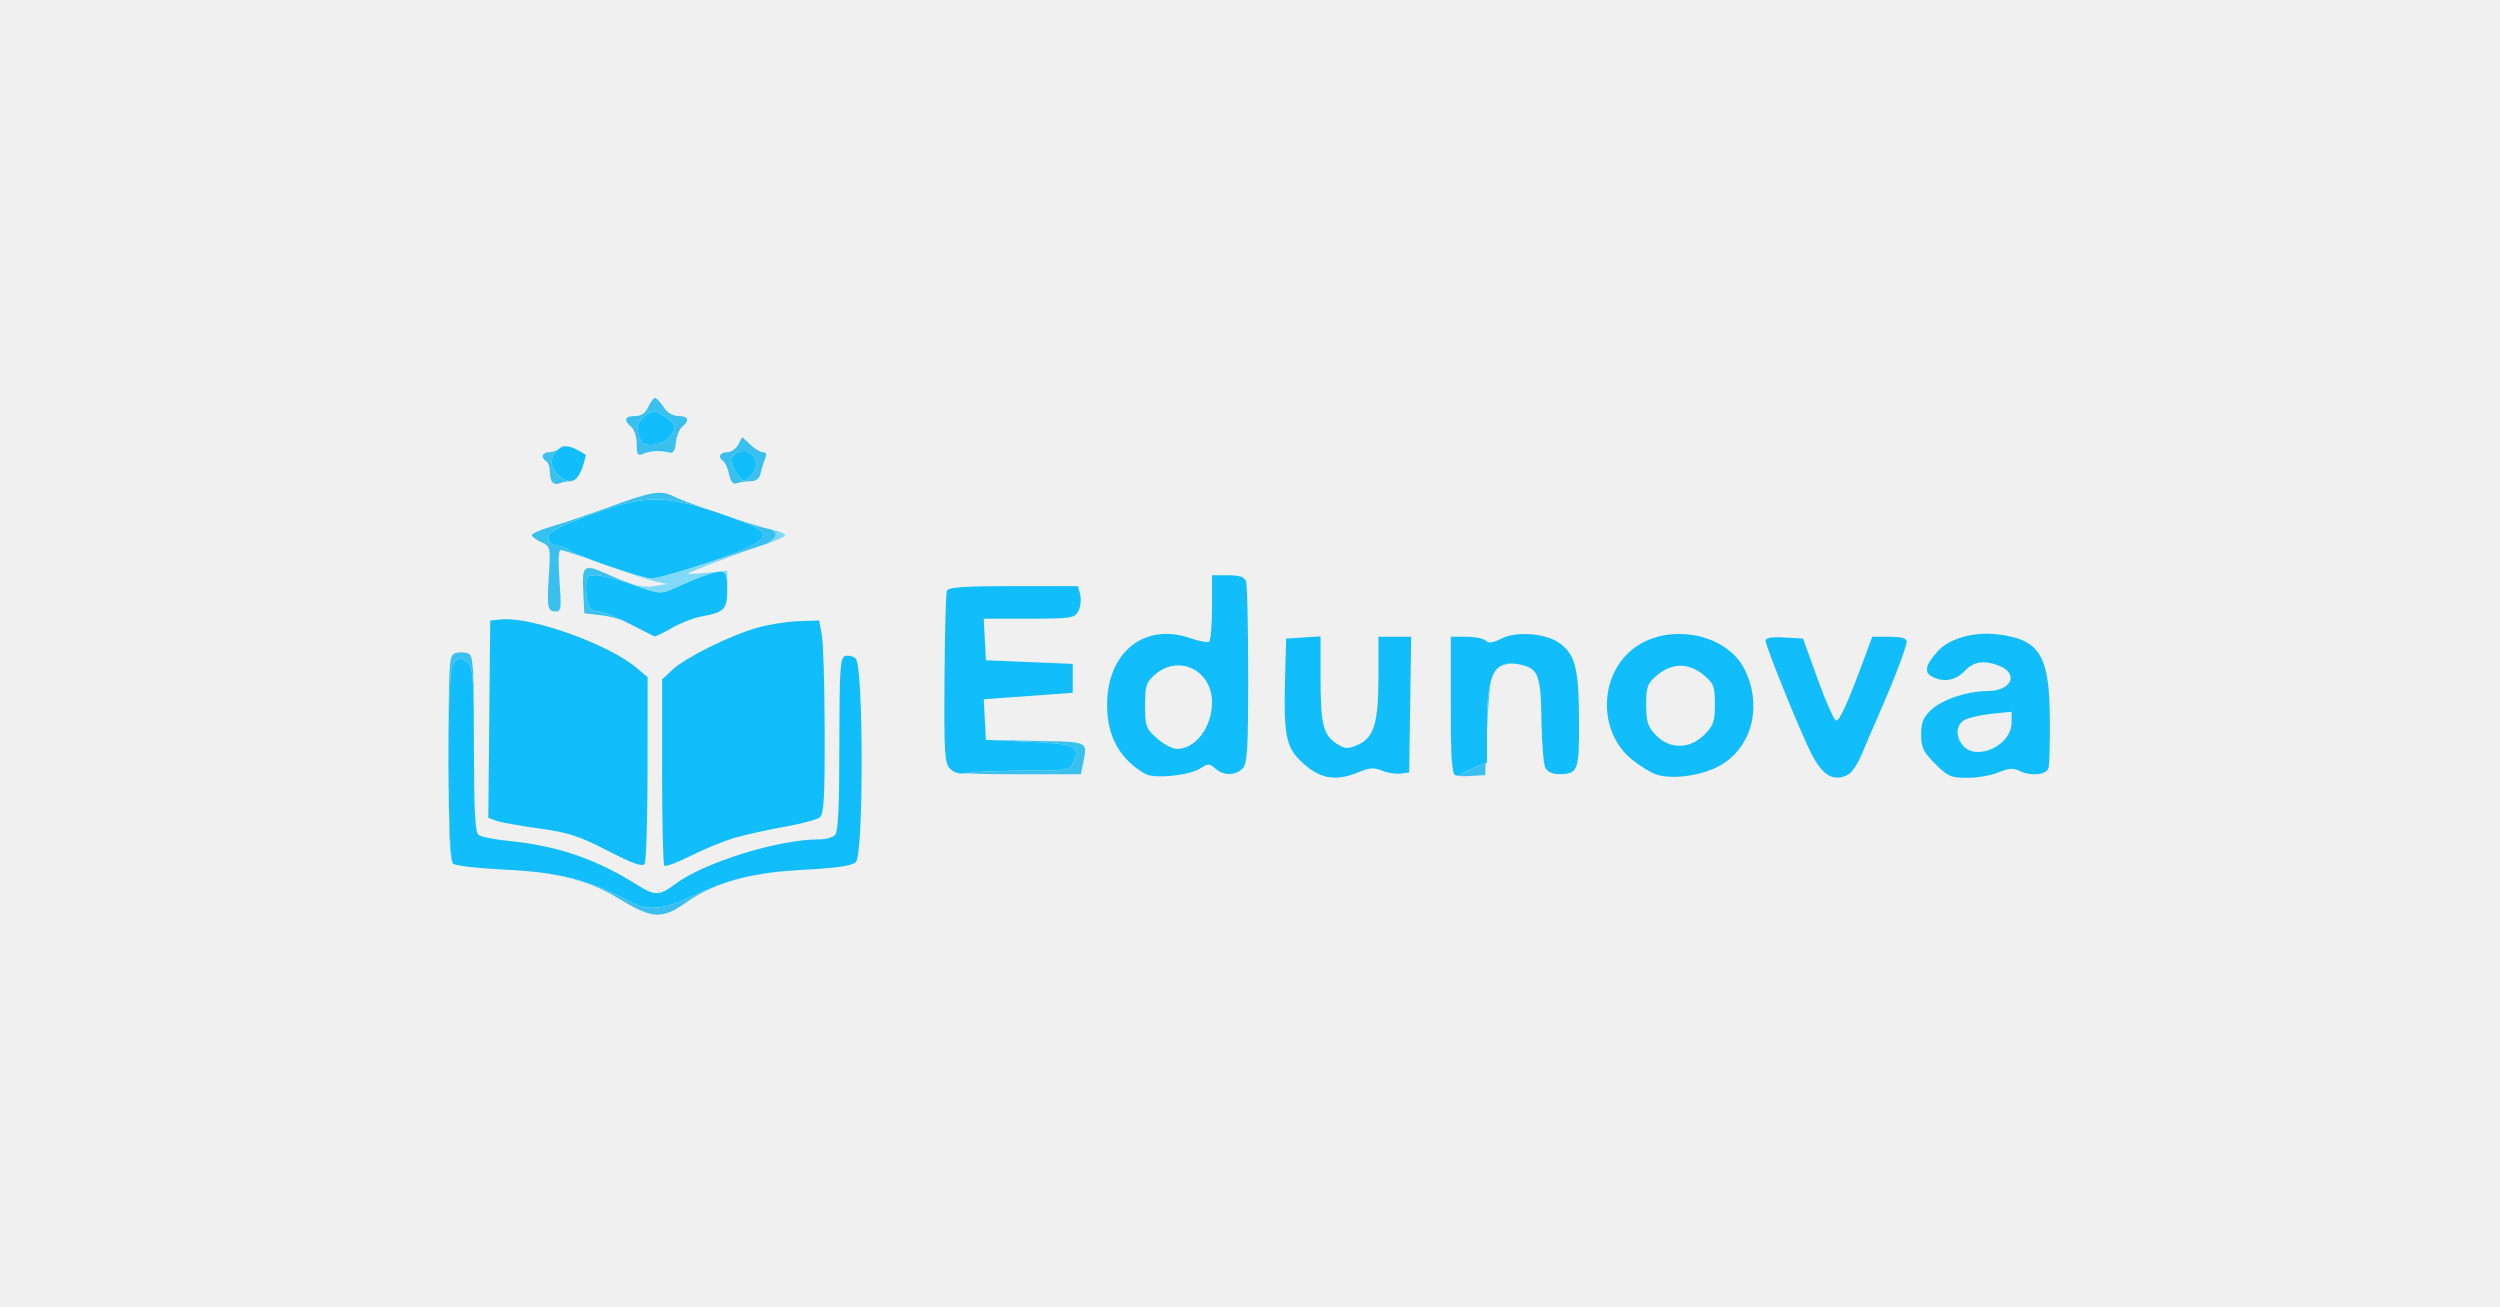
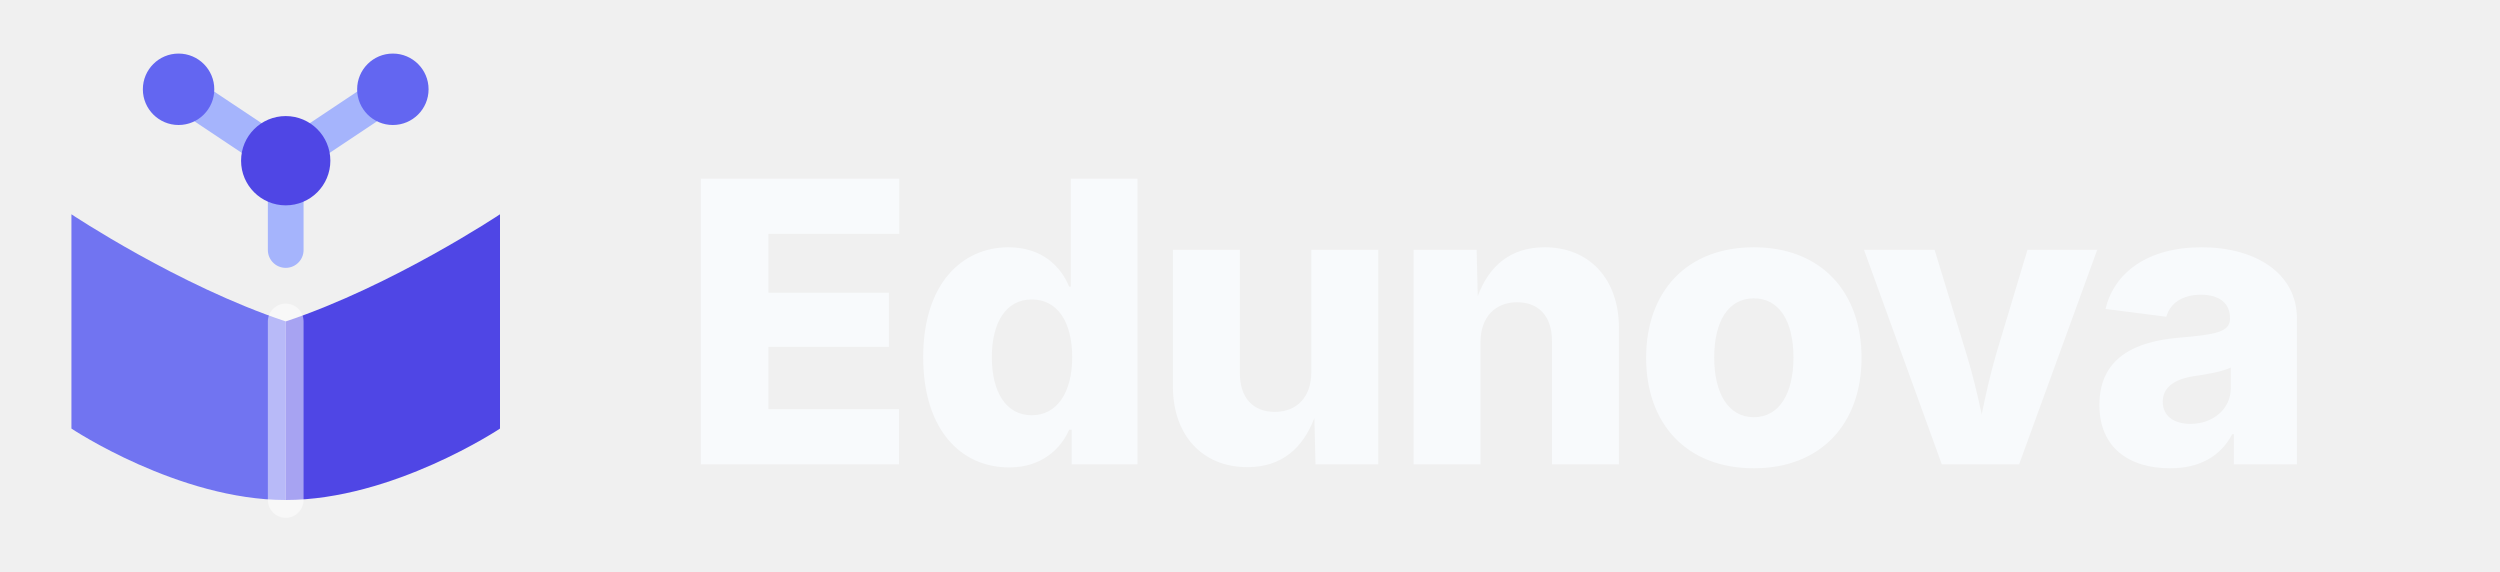
- <svg xmlns="http://www.w3.org/2000/svg" width="691" height="361" viewBox="0 0 691 361">
-   <g>
-     <path d="M 203.10 231.57 C200.09,232.45 194.61,234.68 190.93,236.54 C187.25,238.39 183.96,239.63 183.62,239.29 C183.28,238.95 183.00,227.22 183.00,213.23 L 183.00 187.80 L 185.88 185.11 C189.47,181.76 201.66,175.70 209.17,173.54 C212.30,172.64 217.45,171.81 220.64,171.70 L 226.42 171.50 L 227.15 175.50 C227.56,177.70 227.91,189.68 227.94,202.13 C227.99,220.23 227.72,224.98 226.62,225.90 C225.85,226.54 221.48,227.71 216.90,228.52 C212.33,229.32 206.11,230.70 203.10,231.57 ZM 178.98 212.34 C178.98,226.18 178.61,238.06 178.18,238.75 C177.59,239.67 174.95,238.74 167.94,235.13 C160.00,231.05 156.99,230.07 149.00,228.99 C143.77,228.28 138.48,227.32 137.23,226.87 L 134.97 226.04 L 135.23 198.77 L 135.50 171.50 L 138.64 171.20 C146.80,170.40 168.15,178.05 175.85,184.52 L 179.00 187.18 ZM 331.83 212.34 C328.66,214.38 319.04,215.35 316.50,213.88 C309.48,209.83 306.00,203.52 306.00,194.86 C306.00,180.30 316.29,172.01 328.94,176.37 C331.38,177.21 333.73,177.66 334.18,177.39 C334.63,177.11 335.00,172.86 335.00,167.94 L 335.00 159.00 L 339.39 159.00 C342.48,159.00 343.97,159.47 344.39,160.58 C344.73,161.45 345.00,173.12 345.00,186.51 C345.00,207.31 344.77,211.09 343.43,212.43 C341.42,214.44 338.14,214.44 335.91,212.42 C334.36,211.01 333.92,211.00 331.83,212.34 ZM 189.88 248.36 C183.78,251.25 178.87,251.67 175.00,249.63 C162.51,243.06 155.01,241.12 139.00,240.34 C132.12,240.01 125.94,239.29 125.25,238.74 C123.64,237.47 123.44,186.91 125.04,183.93 C126.27,181.63 127.63,181.48 129.57,183.43 C130.72,184.58 131.00,189.18 131.00,207.31 C131.00,224.07 131.32,230.01 132.25,230.74 C132.94,231.29 136.65,232.04 140.50,232.42 C154.01,233.74 164.81,237.44 176.19,244.62 C180.94,247.62 182.34,247.60 186.44,244.48 C194.32,238.46 215.04,232.00 226.43,232.00 C228.17,232.00 230.14,231.46 230.80,230.80 C231.67,229.93 232.00,222.97 232.00,205.77 C232.00,185.42 232.22,181.85 233.51,181.36 C234.34,181.04 235.69,181.33 236.51,182.01 C238.68,183.81 238.73,236.12 236.57,238.28 C235.57,239.29 231.28,239.92 222.05,240.42 C208.35,241.17 201.54,242.85 189.88,248.36 ZM 475.65 211.47 C470.72,214.35 462.43,215.57 457.82,214.08 C456.35,213.60 453.34,211.76 451.12,209.98 C441.92,202.59 441.81,187.38 450.90,179.73 C460.28,171.85 477.15,174.73 482.24,185.08 C487.14,195.05 484.31,206.39 475.65,211.47 ZM 283.59 213.01 C276.94,213.02 269.89,213.29 267.92,213.61 C265.29,214.05 263.89,213.75 262.63,212.48 C261.09,210.94 260.92,208.31 261.06,187.69 C261.14,175.00 261.44,164.03 261.71,163.31 C262.10,162.30 266.29,162.00 280.09,162.00 L 297.96 162.00 L 298.57 164.41 C298.90,165.73 298.67,167.76 298.05,168.91 C297.00,170.86 296.09,171.00 284.41,171.00 L 271.90 171.00 L 272.50 182.50 L 296.50 183.50 L 296.50 191.50 L 271.91 193.28 L 272.50 204.50 L 284.29 205.00 C297.05,205.54 298.73,206.30 296.75,210.66 C295.71,212.93 295.29,213.00 283.59,213.01 ZM 552.40 213.48 C550.40,214.31 546.51,215.00 543.76,215.00 C539.29,215.00 538.36,214.59 534.88,211.12 C531.60,207.84 531.00,206.58 531.00,203.02 C531.00,199.68 531.59,198.25 533.84,196.15 C536.85,193.34 543.87,191.00 549.32,191.00 C556.01,191.00 558.17,186.16 552.46,183.98 C548.27,182.39 545.50,182.84 543.00,185.50 C540.53,188.13 537.15,188.69 533.97,186.98 C531.71,185.78 532.24,183.64 535.73,179.86 C538.86,176.47 545.66,174.56 551.97,175.31 C563.75,176.71 566.44,180.97 566.58,198.50 C566.64,205.10 566.47,211.29 566.22,212.25 C565.70,214.24 561.07,214.65 557.96,212.98 C556.57,212.24 555.04,212.37 552.40,213.48 ZM 407.75 212.07 C405.96,212.79 404.27,213.68 404.00,214.04 C403.73,214.40 402.94,214.51 402.25,214.27 C401.31,213.94 401.00,209.15 401.00,194.92 L 401.00 176.00 L 405.30 176.00 C407.67,176.00 410.09,176.49 410.69,177.09 C411.47,177.87 412.70,177.69 415.06,176.47 C418.92,174.48 426.81,174.99 430.61,177.48 C435.32,180.57 436.37,184.41 436.44,198.79 C436.51,213.22 436.23,213.95 430.79,213.98 C429.21,213.99 427.68,213.27 427.15,212.25 C426.64,211.29 426.15,205.33 426.06,199.01 C425.87,186.41 425.19,184.69 419.96,183.64 C413.05,182.26 411.00,186.08 411.00,200.33 L 411.00 210.76 ZM 194.86 155.77 C187.91,158.09 181.16,159.96 179.86,159.90 C177.20,159.80 157.77,153.00 157.00,151.91 C156.73,151.52 155.38,151.04 154.00,150.85 C152.32,150.62 151.50,149.87 151.50,148.58 C151.50,147.04 153.81,145.79 163.00,142.37 C179.33,136.28 184.27,136.47 204.75,143.98 C214.80,147.66 213.13,149.65 194.86,155.77 ZM 375.51 213.43 C368.93,216.18 364.40,215.24 359.23,210.08 C355.44,206.29 354.77,202.56 355.19,187.50 L 355.50 176.50 L 365.00 175.89 L 365.00 187.38 C365.00,200.16 365.73,203.12 369.46,205.57 C371.65,207.00 372.45,207.06 375.13,205.95 C379.74,204.04 381.00,199.97 381.00,187.03 L 381.00 176.00 L 390.04 176.00 L 389.50 213.50 L 387.16 213.83 C385.87,214.01 383.56,213.65 382.03,213.01 C379.82,212.10 378.50,212.18 375.51,213.43 ZM 510.89 214.06 C506.84,216.23 503.77,214.46 500.56,208.11 C497.50,202.07 488.00,178.58 488.00,177.05 C488.00,176.29 489.77,176.00 493.18,176.20 L 498.36 176.50 L 502.43 187.79 C504.67,194.00 506.95,199.11 507.50,199.15 C508.49,199.22 510.70,194.36 515.18,182.25 L 517.49 176.00 L 522.24 176.00 C525.50,176.00 527.00,176.41 527.00,177.31 C527.00,178.79 523.55,187.82 519.17,197.81 C517.55,201.49 515.42,206.44 514.44,208.81 C513.45,211.18 511.85,213.54 510.89,214.06 ZM 185.78 173.53 C183.43,174.87 181.27,175.93 181.00,175.88 C180.73,175.83 177.57,174.26 174.00,172.40 C170.43,170.54 166.54,169.01 165.36,169.01 C162.89,169.00 162.00,167.25 162.00,162.42 C162.00,159.36 162.29,159.00 164.75,158.99 C166.26,158.98 170.89,160.18 175.03,161.64 C182.21,164.18 182.71,164.23 186.03,162.72 C192.84,159.60 197.27,158.00 199.12,158.00 C200.71,158.00 201.00,158.77 201.00,162.96 C201.00,168.45 200.24,169.24 193.78,170.41 C191.74,170.78 188.14,172.18 185.78,173.53 ZM 457.69 203.20 C461.48,207.16 467.05,207.11 471.08,203.08 C473.60,200.56 474.00,199.40 474.00,194.67 C474.00,189.77 473.67,188.90 470.92,186.59 C468.95,184.93 466.64,184.00 464.50,184.00 C462.36,184.00 460.05,184.93 458.08,186.59 C455.31,188.91 455.00,189.75 455.00,194.78 C455.00,199.51 455.42,200.83 457.69,203.20 ZM 319.77 204.08 C321.56,205.69 324.05,207.00 325.29,207.00 C330.47,207.00 335.00,200.99 335.00,194.13 C335.00,185.27 325.86,180.78 319.31,186.41 C316.80,188.57 316.50,189.48 316.50,195.00 C316.50,200.70 316.75,201.38 319.77,204.08 ZM 542.65 206.17 C546.53,210.46 556.00,205.92 556.00,199.77 L 556.00 196.72 L 550.59 197.28 C547.61,197.59 544.23,198.34 543.09,198.95 C540.58,200.30 540.38,203.66 542.65,206.17 ZM 184.75 121.25 C183.79,122.21 181.69,123.00 180.08,123.00 C177.64,123.00 177.05,122.50 176.50,119.98 C175.96,117.55 176.29,116.58 178.17,115.05 C180.40,113.22 180.63,113.21 183.50,114.88 C186.91,116.85 187.28,118.72 184.75,121.25 ZM 160.89 129.43 C159.54,133.17 157.56,133.92 154.79,131.75 C152.10,129.63 151.76,126.53 154.00,124.50 C155.97,122.72 157.38,122.93 161.84,125.64 C162.03,125.76 161.60,127.46 160.89,129.43 ZM 207.81 131.19 C205.53,133.47 205.44,133.46 203.56,130.78 C201.51,127.85 201.59,126.29 203.86,125.07 C207.60,123.07 210.87,128.13 207.81,131.19 Z" fill="rgb(18,189,251)" data-index="0" style="opacity: 1;" />
-     <path d="M 181.50 124.67 C180.40,124.67 178.71,125.02 177.75,125.44 C176.27,126.09 176.00,125.67 176.00,122.73 C176.00,120.81 175.32,118.68 174.50,118.00 C172.28,116.16 172.67,115.00 175.52,115.00 C177.24,115.00 178.41,114.20 179.18,112.50 C179.81,111.12 180.65,110.00 181.05,110.00 C181.44,110.00 182.51,111.12 183.41,112.50 C184.43,114.05 185.98,115.00 187.52,115.00 C190.30,115.00 190.71,116.16 188.56,117.95 C187.76,118.61 186.98,120.58 186.81,122.32 C186.59,124.58 186.07,125.38 185.00,125.08 C184.18,124.85 182.60,124.66 181.50,124.67 ZM 154.64 160.50 C155.19,167.63 155.06,169.00 153.81,169.00 C151.34,169.00 151.15,168.14 151.68,159.44 C152.20,151.16 152.17,151.03 149.60,149.86 C148.17,149.21 147.00,148.32 147.00,147.89 C147.00,147.46 149.59,146.35 152.75,145.43 C155.91,144.51 162.77,142.19 168.00,140.28 C180.34,135.76 182.66,135.38 186.42,137.30 C187.63,137.92 190.96,139.18 194.87,140.57 C182.07,136.61 176.33,137.40 163.00,142.37 C153.81,145.79 151.50,147.04 151.50,148.58 C151.50,149.87 152.32,150.62 154.00,150.85 C155.38,151.04 156.73,151.52 157.00,151.91 C157.24,152.25 159.35,153.17 162.20,154.26 C158.26,152.93 155.32,152.00 154.94,152.00 C154.36,152.00 154.24,155.33 154.64,160.50 ZM 207.47 133.00 C206.20,133.00 204.49,133.26 203.68,133.57 C202.63,133.97 201.99,133.24 201.52,131.08 C201.15,129.40 200.43,127.77 199.92,127.45 C198.31,126.46 198.93,125.00 200.96,125.00 C202.05,125.00 203.43,124.06 204.05,122.91 L 205.17 120.81 L 207.40 122.91 C208.63,124.06 210.21,125.00 210.92,125.00 C211.77,125.00 211.96,125.61 211.48,126.75 C211.07,127.71 210.52,129.51 210.25,130.75 C209.92,132.29 209.04,133.00 207.47,133.00 ZM 184.75 121.25 C187.28,118.72 186.91,116.85 183.50,114.88 C180.63,113.21 180.40,113.22 178.17,115.05 C176.29,116.58 175.96,117.55 176.50,119.98 C177.05,122.50 177.64,123.00 180.08,123.00 C181.69,123.00 183.79,122.21 184.75,121.25 ZM 283.59 213.01 C295.29,213.00 295.71,212.93 296.75,210.66 C298.73,206.30 297.05,205.54 284.29,205.00 L 272.50 204.50 L 286.25 204.78 C295.53,204.97 298.81,204.94 299.67,206.37 C300.13,207.14 299.89,208.34 299.51,210.23 C299.46,210.44 299.42,210.65 299.38,210.88 L 298.75 214.00 L 281.45 214.00 C274.30,214.00 269.95,213.94 267.20,213.72 C267.43,213.69 267.67,213.66 267.92,213.61 C269.89,213.29 276.94,213.02 283.59,213.01 ZM 207.81 131.19 C210.87,128.13 207.60,123.07 203.86,125.07 C201.59,126.29 201.51,127.85 203.56,130.78 C205.44,133.46 205.53,133.47 207.81,131.19 ZM 189.88 248.36 C200.10,243.53 206.59,241.64 217.26,240.75 C205.04,241.87 196.45,244.61 189.57,249.50 C183.09,254.11 180.22,253.97 171.50,248.62 C164.87,244.55 158.27,242.29 148.92,241.11 C158.75,242.27 165.40,244.58 175.00,249.63 C178.87,251.67 183.78,251.25 189.88,248.36 ZM 175.68 161.88 C175.47,161.80 175.25,161.72 175.03,161.64 C170.89,160.18 166.26,158.98 164.75,158.99 C162.29,159.00 162.00,159.36 162.00,162.42 C162.00,167.25 162.89,169.00 165.36,169.01 C166.36,169.01 169.32,170.12 172.39,171.59 C170.46,170.89 168.37,170.34 166.73,170.14 L 161.50 169.50 L 161.20 163.25 C160.86,156.07 161.37,155.76 168.30,158.89 C170.14,159.72 173.14,160.93 175.68,161.88 ZM 194.86 155.77 C213.13,149.65 214.80,147.66 204.75,143.98 C204.38,143.84 204.02,143.71 203.66,143.58 C207.76,144.92 211.28,145.99 212.50,146.19 C215.69,146.73 214.82,149.31 211.00,150.61 C196.63,155.49 181.92,160.00 180.36,159.99 C180.22,159.99 179.97,159.95 179.64,159.88 C179.73,159.89 179.80,159.90 179.86,159.90 C181.16,159.96 187.91,158.09 194.86,155.77 ZM 124.01 200.24 C124.06,182.32 124.33,181.03 125.86,180.54 C126.88,180.22 128.46,180.24 129.36,180.58 C130.82,181.14 131.00,183.91 131.00,205.48 C131.00,223.71 131.31,230.00 132.25,230.74 C131.32,230.01 131.00,224.07 131.00,207.31 C131.00,189.18 130.72,184.58 129.57,183.43 C127.63,181.48 126.27,181.63 125.04,183.93 C124.48,184.97 124.14,191.77 124.01,200.24 ZM 157.88 133.00 C156.94,133.00 155.54,133.24 154.78,133.53 C152.94,134.24 152.00,133.17 152.00,130.39 C152.00,129.14 151.55,127.84 151.00,127.50 C149.38,126.50 149.86,125.00 151.80,125.00 C152.79,125.00 154.13,124.47 154.78,123.82 C155.24,123.36 155.92,123.20 156.86,123.37 C155.77,123.25 154.94,123.65 154.00,124.50 C151.76,126.53 152.10,129.63 154.79,131.75 C157.05,133.53 158.79,133.35 160.09,131.17 C159.41,132.33 158.62,133.00 157.88,133.00 ZM 407.75 212.07 L 410.64 210.90 L 410.50 214.24 L 406.99 214.45 C406.79,214.46 406.60,214.48 406.41,214.49 C405.02,214.58 403.98,214.64 403.22,214.39 C403.56,214.35 403.85,214.24 404.00,214.04 C404.27,213.68 405.96,212.79 407.75,212.07 ZM 411.03 201.37 L 411.00 202.04 L 411.00 200.33 C411.00,194.91 411.30,190.99 412.05,188.30 C411.66,190.86 411.25,195.98 411.03,201.37 ZM 130.43 239.69 C127.61,239.39 125.63,239.05 125.25,238.75 C124.49,238.15 124.15,233.51 124.04,220.77 C124.22,230.40 124.63,238.25 125.25,238.74 C125.62,239.04 127.60,239.38 130.43,239.69 ZM 401.39 211.23 C401.00,208.70 401.00,204.34 401.00,196.85 C401.00,196.23 401.00,195.58 401.00,194.92 C401.00,203.27 401.11,208.38 401.39,211.23 ZM 413.70 184.95 C415.02,183.47 416.90,183.11 419.52,183.56 C417.15,183.17 415.10,183.67 413.70,184.95 ZM 185.78 173.53 C183.43,174.87 181.27,175.96 181.00,175.95 C180.84,175.94 180.00,175.52 178.86,174.88 C180.06,175.47 180.87,175.85 181.00,175.88 C181.27,175.93 183.43,174.87 185.78,173.53 ZM 425.25 188.11 C424.49,185.09 422.98,184.26 419.96,183.64 C422.98,184.25 424.48,185.08 425.25,188.11 ZM 262.57 212.43 C262.56,212.41 262.54,212.40 262.52,212.38 C262.18,212.03 261.90,211.57 261.69,210.78 C261.91,211.58 262.20,212.04 262.57,212.43 Z" fill="rgb(58,192,239)" data-index="1" style="opacity: 1;" />
-     <path d="M 175.68 161.88 C173.14,160.93 170.14,159.72 168.30,158.89 C164.32,157.10 162.46,156.43 161.66,157.55 C162.40,156.43 164.03,156.93 167.35,158.44 C174.60,161.75 177.66,162.54 181.00,161.99 L 184.50 161.42 L 181.50 160.81 C179.85,160.48 173.41,158.36 167.20,156.10 C160.98,153.85 155.47,152.00 154.94,152.00 C155.32,152.00 158.27,152.93 162.20,154.26 C168.15,156.54 177.37,159.61 179.64,159.88 C179.97,159.95 180.22,159.99 180.36,159.99 C181.92,160.00 196.63,155.49 211.00,150.61 C214.42,149.44 215.48,147.24 213.36,146.42 C213.50,146.45 213.63,146.48 213.75,146.50 C215.54,146.86 217.00,147.51 217.00,147.94 C217.00,148.37 213.96,149.71 210.25,150.91 C203.57,153.08 190.83,157.93 190.14,158.55 C189.95,158.73 192.31,158.62 195.39,158.30 L 201.00 157.72 L 201.00 162.82 C200.99,158.76 200.69,158.00 199.12,158.00 C197.27,158.00 192.84,159.60 186.03,162.72 C182.82,164.19 182.24,164.19 175.68,161.88 ZM 154.32 168.88 C155.08,168.43 155.10,166.54 154.65,160.60 C155.14,167.00 155.20,168.65 154.32,168.88 ZM 203.01 143.35 C206.65,144.53 210.05,145.57 212.25,146.15 C210.85,145.86 207.51,144.84 203.66,143.58 C203.44,143.50 203.23,143.42 203.01,143.35 ZM 149.60 149.86 C151.43,150.70 151.97,151.00 151.94,154.08 C151.88,151.02 151.34,150.66 149.60,149.86 ZM 154.64 160.50 C154.26,155.53 154.35,152.26 154.87,152.02 C154.36,152.26 154.26,155.52 154.64,160.50 ZM 147.00 147.89 C147.00,148.32 148.15,149.20 149.57,149.85 C148.16,149.21 147.00,148.33 147.00,147.89 Z" fill="rgb(128,217,246)" data-index="2" />
+ <svg xmlns="http://www.w3.org/2000/svg" viewBox="0 0 140 32">
+   <g transform="translate(0, 0)">
+     <path d="M16 9 L16 14 M16 9 L10 5 M16 9 L22 5" stroke="#a5b4fc" stroke-width="2" stroke-linecap="round" stroke-linejoin="round" />
+     <path d="M16 28 C10 28 4 24 4 24 L4 12 C4 12 10 16 16 18 Z" fill="#6366f1" opacity="0.9" />
+     <path d="M16 28 C22 28 28 24 28 24 L28 12 C28 12 22 16 16 18 Z" fill="#4f46e5" />
+     <circle cx="16" cy="9" r="2.5" fill="#4f46e5" />
+     <circle cx="10" cy="5" r="2" fill="#6366f1" />
+     <circle cx="22" cy="5" r="2" fill="#6366f1" />
+     <line x1="16" y1="18" x2="16" y2="28" stroke="#ffffff" stroke-width="2" stroke-linecap="round" opacity="0.5" />
  </g>
+   <text x="38" y="18" font-family="'Inter', system-ui, -apple-system, sans-serif" font-size="22" font-weight="800" fill="#f8fafc" letter-spacing="-0.5" dominant-baseline="central">Edunova</text>
</svg>
